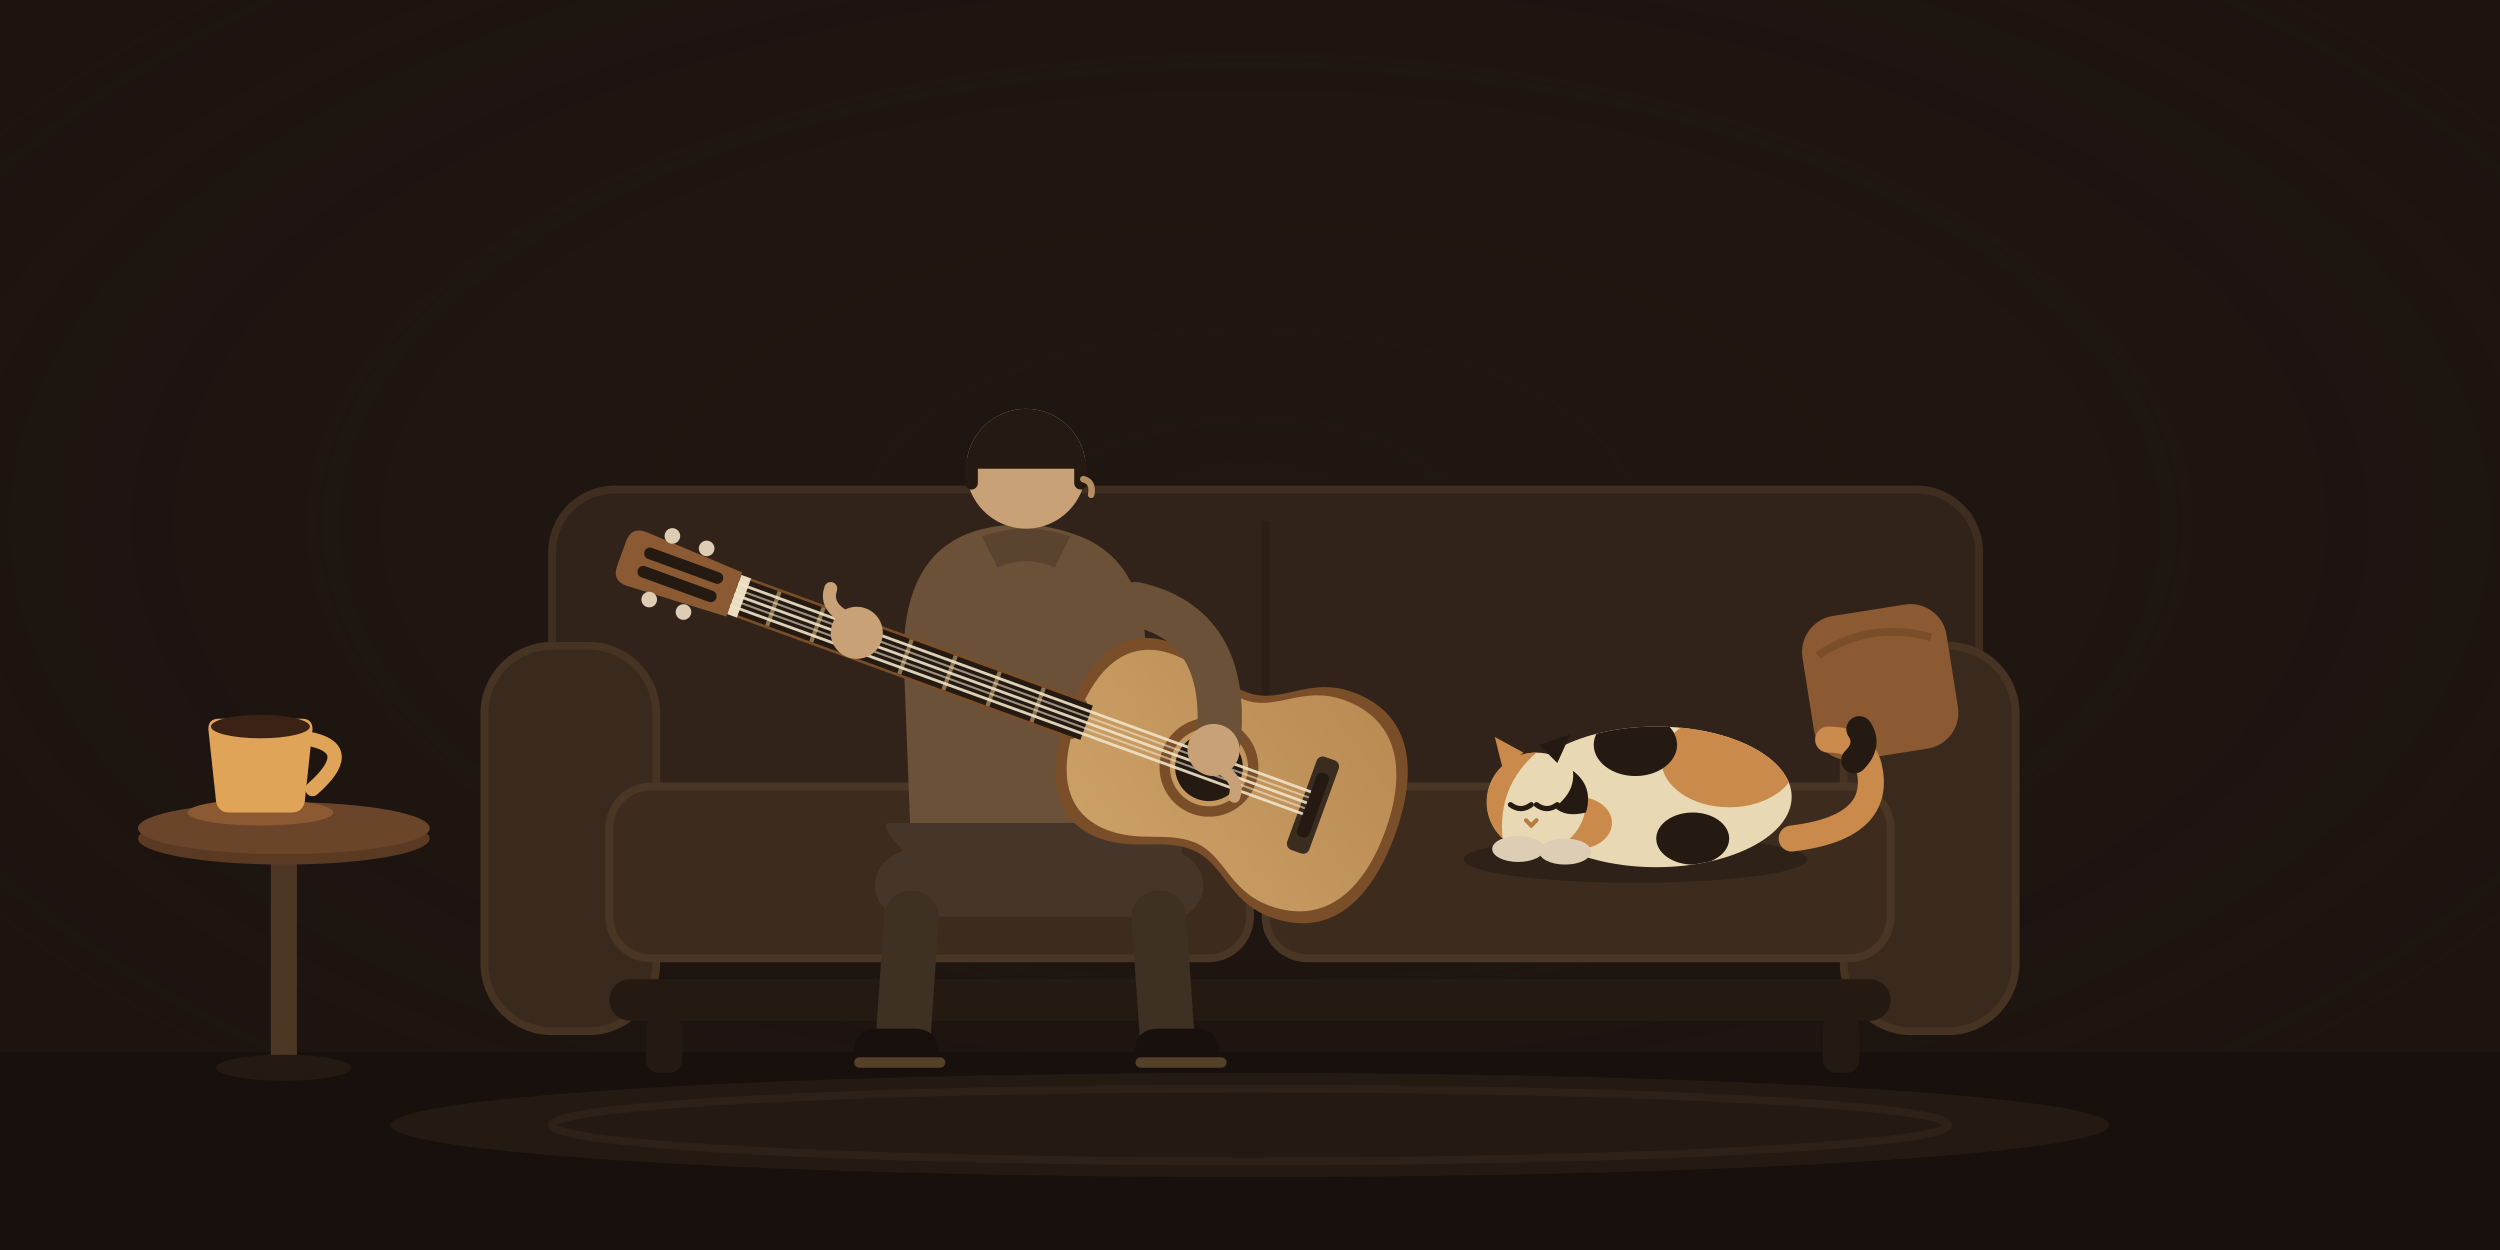
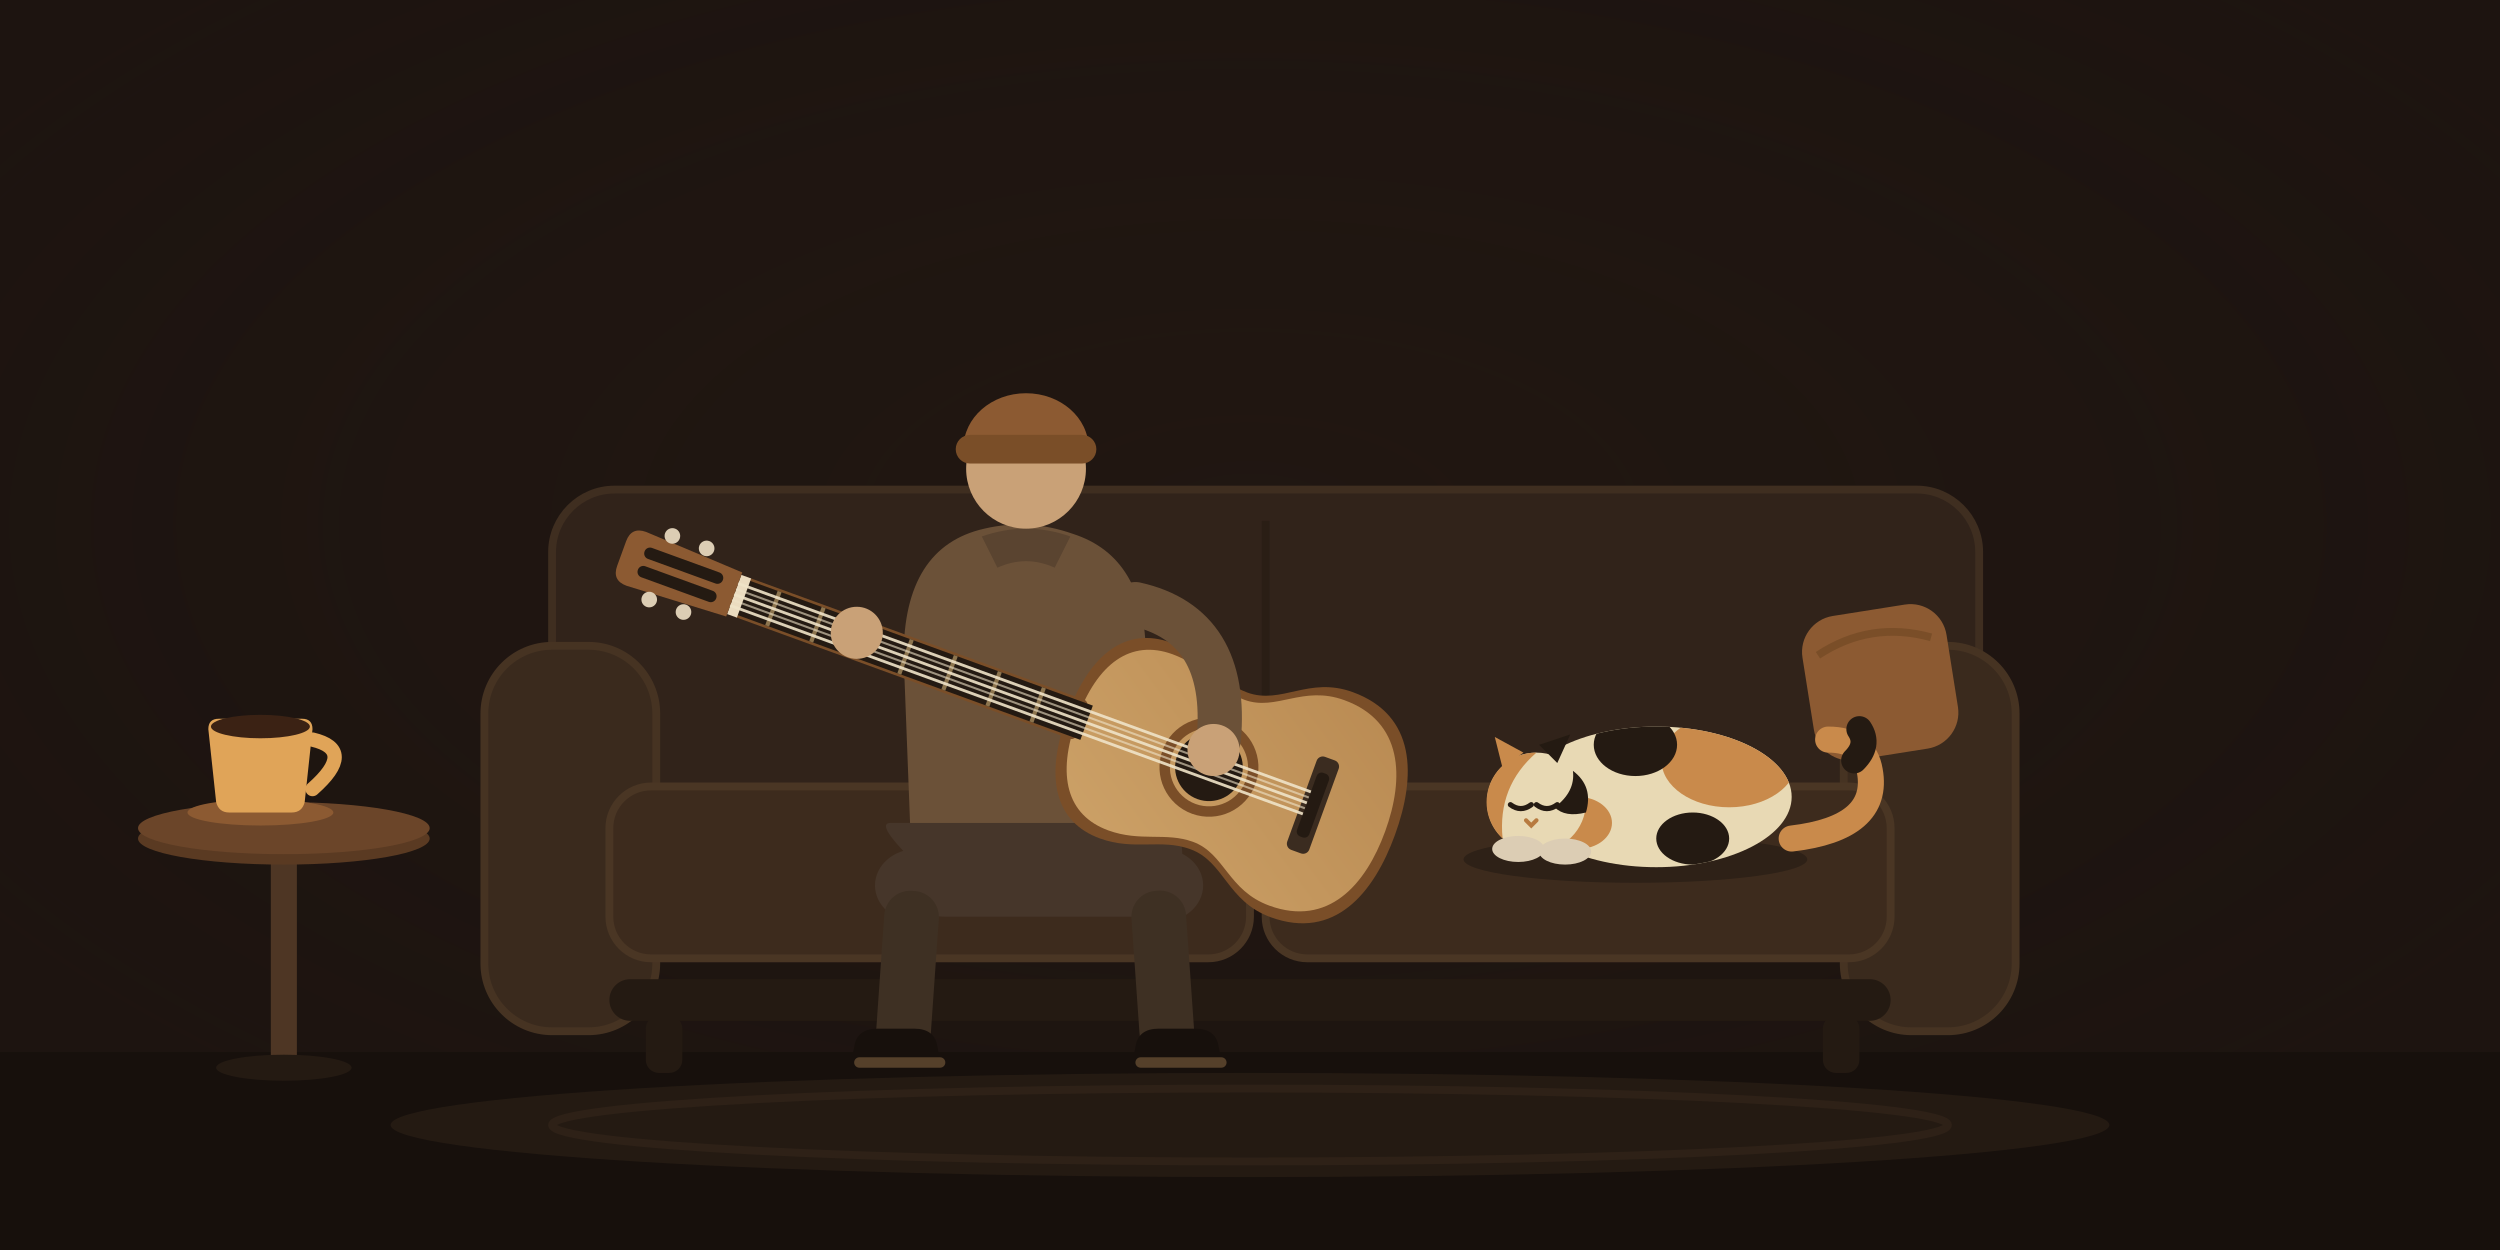
<svg xmlns="http://www.w3.org/2000/svg" viewBox="0 0 960 480" width="960" height="480" role="img" aria-label="Someone on a couch playing a classical guitar, a warm coffee on the side table, a calico cat napping on the other cushion">
  <style>
    .steam { stroke: #A6907B; stroke-width: 3; stroke-linecap: round; fill: none; opacity: 0; animation: steam 3.2s ease-in-out infinite; }
    .steam.s2 { animation-delay: 1.1s; }
    .steam.s3 { animation-delay: 2.2s; }
    @keyframes steam {
      0%   { opacity: 0; transform: translateY(6px); }
      25%  { opacity: 0.55; }
      70%  { opacity: 0.15; }
      100% { opacity: 0; transform: translateY(-26px); }
    }

    .strum { transform-box: fill-box; transform-origin: 80% 8%; animation: strum 0.62s ease-in-out infinite alternate; }
    @keyframes strum {
      from { transform: rotate(-4deg); }
      to   { transform: rotate(5deg); }
    }

    .nod { transform-box: fill-box; transform-origin: 50% 92%; animation: nod 2.48s ease-in-out infinite; }
    @keyframes nod {
      0%, 100% { transform: rotate(-1.4deg); }
      50%      { transform: rotate(1.6deg); }
    }

    .toe { transform-box: fill-box; transform-origin: 15% 85%; animation: toe 1.24s ease-in-out infinite alternate; }
    @keyframes toe {
      from { transform: rotate(0deg); }
      to   { transform: rotate(-8deg); }
    }

    .breathe { transform-box: fill-box; transform-origin: 50% 100%; animation: breathe 3.8s ease-in-out infinite; }
    @keyframes breathe {
      0%, 100% { transform: scale(1, 1); }
      45%      { transform: scale(1.015, 1.05); }
    }

    .tail { transform-box: fill-box; transform-origin: 8% 30%; animation: tail 6.5s ease-in-out infinite; }
    @keyframes tail {
      0%, 78%, 100% { transform: rotate(0deg); }
      84%           { transform: rotate(9deg); }
      90%           { transform: rotate(-4deg); }
    }

    .note { fill: #E0A458; opacity: 0; animation: drift 4.2s ease-out infinite; }
    .note.n2 { animation-delay: 1.4s; }
    .note.n3 { animation-delay: 2.8s; }
    @keyframes drift {
      0%   { opacity: 0; transform: translate(0, 0) rotate(0deg); }
      12%  { opacity: 0.85; }
      70%  { opacity: 0.25; }
      100% { opacity: 0; transform: translate(30px, -84px) rotate(12deg); }
    }

    @media (prefers-reduced-motion: reduce) {
      .steam, .strum, .nod, .toe, .breathe, .tail, .note { animation: none; }
      .steam { opacity: 0.35; }
      .note { opacity: 0.5; }
    }
  </style>
  <defs>
    <radialGradient id="glow" cx="0.5" cy="0.42" r="0.62">
      <stop offset="0" stop-color="#2E211735" />
      <stop offset="0.55" stop-color="#2A1E1622" />
      <stop offset="1" stop-color="#1D141000" />
    </radialGradient>
    <linearGradient id="top-wood" x1="0" y1="0" x2="1" y2="1">
      <stop offset="0" stop-color="#CDA268" />
      <stop offset="1" stop-color="#B98A52" />
    </linearGradient>
  </defs>
  <rect width="960" height="480" fill="#1D1410" />
  <rect width="960" height="480" fill="url(#glow)" />
  <rect y="404" width="960" height="76" fill="#17100C" />
  <ellipse cx="480" cy="432" rx="330" ry="20" fill="#241A12" />
  <ellipse cx="480" cy="432" rx="268" ry="14" fill="none" stroke="#2E2117" stroke-width="3" />
  <g>
    <rect x="104" y="326" width="10" height="84" rx="3" fill="#4E3624" />
    <ellipse cx="109" cy="410" rx="26" ry="5" fill="#241A12" />
    <ellipse cx="109" cy="322" rx="56" ry="10" fill="#5A3A22" />
    <ellipse cx="109" cy="318" rx="56" ry="10" fill="#6B4529" />
    <ellipse cx="100" cy="312" rx="28" ry="5" fill="#8C5A32" />
    <path d="M80 280 q0 -4 4 -4 h32 q4 0 4 4 l-3 28 q-1 4 -5 4 h-24 q-4 0 -5 -4 Z" fill="#E0A458" />
    <ellipse cx="100" cy="279" rx="19" ry="4.5" fill="#3B2214" />
    <path d="M120 284 q17 4 0 19" stroke="#E0A458" stroke-width="5.5" fill="none" stroke-linecap="round" />
    <path class="steam" d="M90 266 q-5 -9 1 -17 q5 -7 0 -14" />
    <path class="steam s2" d="M101 264 q6 -9 0 -17 q-5 -8 1 -15" />
    <path class="steam s3" d="M111 266 q-4 -8 1 -15 q5 -8 0 -15" />
  </g>
  <g>
    <rect x="212" y="188" width="548" height="150" rx="24" fill="#31231A" stroke="#3F2E20" stroke-width="3" />
    <path d="M486 200 v128" stroke="#241A12" stroke-width="3" opacity="0.6" />
    <rect x="186" y="248" width="66" height="148" rx="26" fill="#3A2A1D" stroke="#463322" stroke-width="3" />
    <rect x="708" y="248" width="66" height="148" rx="26" fill="#3A2A1D" stroke="#463322" stroke-width="3" />
    <rect x="234" y="302" width="246" height="66" rx="16" fill="#3D2B1D" stroke="#4A3624" stroke-width="3" />
    <rect x="486" y="302" width="240" height="66" rx="16" fill="#3D2B1D" stroke="#4A3624" stroke-width="3" />
    <rect x="234" y="376" width="492" height="16" rx="8" fill="#241A12" />
    <rect x="248" y="390" width="14" height="22" rx="5" fill="#241A12" />
    <rect x="700" y="390" width="14" height="22" rx="5" fill="#241A12" />
    <rect x="694" y="234" width="56" height="56" rx="14" fill="#8C5A32" transform="rotate(-9 722 262)" />
    <path d="M700 248 q22 -10 44 0" stroke="#7A4E28" stroke-width="3" fill="none" transform="rotate(-9 722 262)" />
  </g>
  <g>
    <path d="M350 330 L 347 252 Q 347 210 378 203 Q 395 199 412 205 Q 440 214 440 252 L 438 330 Z" fill="#6B5138" />
    <path d="M377 206 q17 -6 34 0 l-6 12 q-11 -5 -22 0 Z" fill="#5A4430" />
    <g class="nod">
      <circle cx="394" cy="180" r="23" fill="#C9A177" />
-       <path d="M371 180 a23 23 0 0 1 46 0 Z" fill="#241A12" />
-       <rect x="370.5" y="176" width="5" height="12" rx="2.5" fill="#241A12" />
-       <rect x="412.5" y="176" width="5" height="12" rx="2.5" fill="#241A12" />
-       <path d="M416 184 q4 1 3 6" stroke="#B58D62" stroke-width="2.5" fill="none" stroke-linecap="round" />
+       <path d="M370 172 a24 21 0 0 1 48 0 Z" fill="#8C5A32" />
+       <rect x="367" y="167" width="54" height="11" rx="5.5" fill="#7A4E28" />
    </g>
    <path d="M350 330 q-14 -14 -8 -14 h104 q8 0 8 13 v10 q0 13 -13 13 h-78 q-13 0 -13 -13 Z" fill="#46362A" />
    <ellipse cx="352" cy="340" rx="16" ry="14" fill="#46362A" />
    <ellipse cx="446" cy="340" rx="16" ry="14" fill="#46362A" />
    <rect x="338" y="342" width="21" height="64" rx="10" fill="#3E3023" transform="rotate(4 348 374)" />
    <rect x="436" y="342" width="21" height="64" rx="10" fill="#3E3023" transform="rotate(-4 446 374)" />
    <path d="M328 402 q1 -7 9 -7 h14 q8 0 9 7 l1 5 h-34 Z" fill="#17100C" />
    <rect x="328" y="406" width="35" height="4" rx="2" fill="#55402A" />
    <g class="toe">
      <path d="M436 402 q1 -7 9 -7 h14 q8 0 9 7 l1 5 h-34 Z" fill="#17100C" />
      <rect x="436" y="406" width="35" height="4" rx="2" fill="#55402A" />
    </g>
  </g>
  <g>
    <g transform="translate(468 296) rotate(-70)">
      <path d="M0 -62 C 26 -62 40 -52 40 -34 C 40 -20 32 -12 32 0 C 32 14 46 20 46 38 C 46 64 24 72 0 72 C -24 72 -46 64 -46 38 C -46 20 -32 14 -32 0 C -32 -12 -40 -20 -40 -34 C -40 -52 -26 -62 0 -62 Z" fill="#7A4E28" />
      <path d="M0 -58 C 23 -58 36 -49 36 -32 C 36 -19 29 -11 29 0 C 29 13 42 19 42 36 C 42 60 22 68 0 68 C -22 68 -42 60 -42 36 C -42 19 -29 13 -29 0 C -29 -11 -36 -19 -36 -32 C -36 -49 -23 -58 0 -58 Z" fill="url(#top-wood)" />
      <circle cx="0" cy="-4" r="17" fill="none" stroke="#7A4E28" stroke-width="4" />
      <circle cx="0" cy="-4" r="13" fill="#241A12" />
      <rect x="-19" y="34" width="38" height="9" rx="2.5" fill="#3B2C20" />
      <rect x="-13" y="36" width="26" height="5" rx="2" fill="#241A12" />
      <rect x="-8" y="-196" width="16" height="140" rx="2" fill="#7A4E28" />
      <rect x="-7" y="-196" width="14" height="142" fill="#241A12" />
      <path d="M-7 -74 h14 M-7 -92 h14 M-7 -110 h14 M-7 -128 h14 M-7 -146 h14 M-7 -164 h14 M-7 -182 h14" stroke="#8C744E" stroke-width="1.6" />
      <rect x="-8" y="-198" width="16" height="4" fill="#EBDCC0" />
      <path d="M-9 -198 L -11 -238 Q -11 -244 -5 -244 L 5 -244 Q 11 -244 11 -238 L 9 -198 Z" fill="#8C5A32" />
      <rect x="-6" y="-236" width="4.5" height="32" rx="2.2" fill="#241A12" />
      <rect x="1.5" y="-236" width="4.5" height="32" rx="2.2" fill="#241A12" />
      <circle cx="-13" cy="-228" r="3" fill="#DCCDB4" />
      <circle cx="-13" cy="-214" r="3" fill="#DCCDB4" />
      <circle cx="13" cy="-228" r="3" fill="#DCCDB4" />
      <circle cx="13" cy="-214" r="3" fill="#DCCDB4" />
      <path d="M-4.5 36 L -4.5 -198 M0 36 L 0 -198 M4.5 36 L 4.5 -198" stroke="#EFE3C8" stroke-width="1.1" opacity="0.9" />
      <path d="M-2.2 36 L -2.2 -198 M2.2 36 L 2.2 -198" stroke="#EFE3C8" stroke-width="0.8" opacity="0.6" />
    </g>
    <circle cx="329" cy="243" r="10" fill="#C9A177" />
-     <path d="M323 236 q-6 -4 -4 -10" stroke="#C9A177" stroke-width="5" fill="none" stroke-linecap="round" />
    <g class="strum">
      <path d="M436 232 q36 8 32 52" stroke="#6B5138" stroke-width="17" fill="none" stroke-linecap="round" />
      <circle cx="466" cy="288" r="10" fill="#C9A177" />
-       <path d="M470 296 q6 4 4 10" stroke="#C9A177" stroke-width="4.5" fill="none" stroke-linecap="round" />
    </g>
  </g>
  <g>
    <g class="note">
      <ellipse cx="502" cy="222" rx="6.5" ry="5" transform="rotate(-18 502 222)" />
      <rect x="506.5" y="196" width="2.6" height="26" rx="1.3" />
      <path d="M509 196 q10 3 8 13 q-2 -6 -8 -7 Z" />
    </g>
    <g class="note n2">
      <ellipse cx="528" cy="240" rx="6.5" ry="5" transform="rotate(-18 528 240)" />
      <rect x="532.5" y="214" width="2.6" height="26" rx="1.3" />
      <path d="M535 214 q10 3 8 13 q-2 -6 -8 -7 Z" />
    </g>
    <g class="note n3">
      <ellipse cx="490" cy="246" rx="6.5" ry="5" transform="rotate(-18 490 246)" />
      <rect x="494.5" y="220" width="2.6" height="26" rx="1.3" />
      <path d="M497 220 q10 3 8 13 q-2 -6 -8 -7 Z" />
    </g>
  </g>
  <g>
    <clipPath id="cat-body">
      <ellipse cx="636" cy="306" rx="52" ry="27" />
    </clipPath>
    <ellipse cx="628" cy="330" rx="66" ry="9" fill="#2E2117" />
    <g class="tail">
      <path d="M688 322 q34 -4 30 -26 q-2 -12 -16 -12" stroke="#C98A4B" stroke-width="10" fill="none" stroke-linecap="round" />
      <path d="M712 292 q6 -6 2 -12" stroke="#241A12" stroke-width="10" fill="none" stroke-linecap="round" />
    </g>
    <g class="breathe">
      <ellipse cx="636" cy="306" rx="52" ry="27" fill="#E8D9B4" />
      <g clip-path="url(#cat-body)">
        <ellipse cx="664" cy="292" rx="26" ry="18" fill="#C98A4B" />
        <ellipse cx="628" cy="286" rx="16" ry="12" fill="#241A12" />
        <ellipse cx="650" cy="322" rx="14" ry="10" fill="#241A12" />
        <ellipse cx="606" cy="316" rx="13" ry="10" fill="#C98A4B" />
      </g>
    </g>
    <circle cx="590" cy="308" r="19" fill="#E8D9B4" />
    <path d="M590 289 a19 19 0 0 0 -13 33 q-2 -20 13 -33 Z" fill="#C98A4B" />
    <path d="M577 295 l-3 -12 l11 6 Z" fill="#C98A4B" />
    <path d="M598 293 l5 -11 l-12 4 Z" fill="#241A12" />
    <path d="M604 296 q8 6 5 16 q-8 2 -12 -2 q8 -6 7 -14 Z" fill="#241A12" />
    <path d="M580 309 q4 3 8 0 M590 309 q4 3 8 0" stroke="#241A12" stroke-width="2" fill="none" stroke-linecap="round" />
    <path d="M586 315 l2 2 l2 -2" stroke="#B77A3F" stroke-width="1.6" fill="none" stroke-linecap="round" />
    <ellipse cx="583" cy="326" rx="10" ry="5" fill="#DCCDB4" />
    <ellipse cx="601" cy="327" rx="10" ry="5" fill="#DCCDB4" />
  </g>
</svg>
